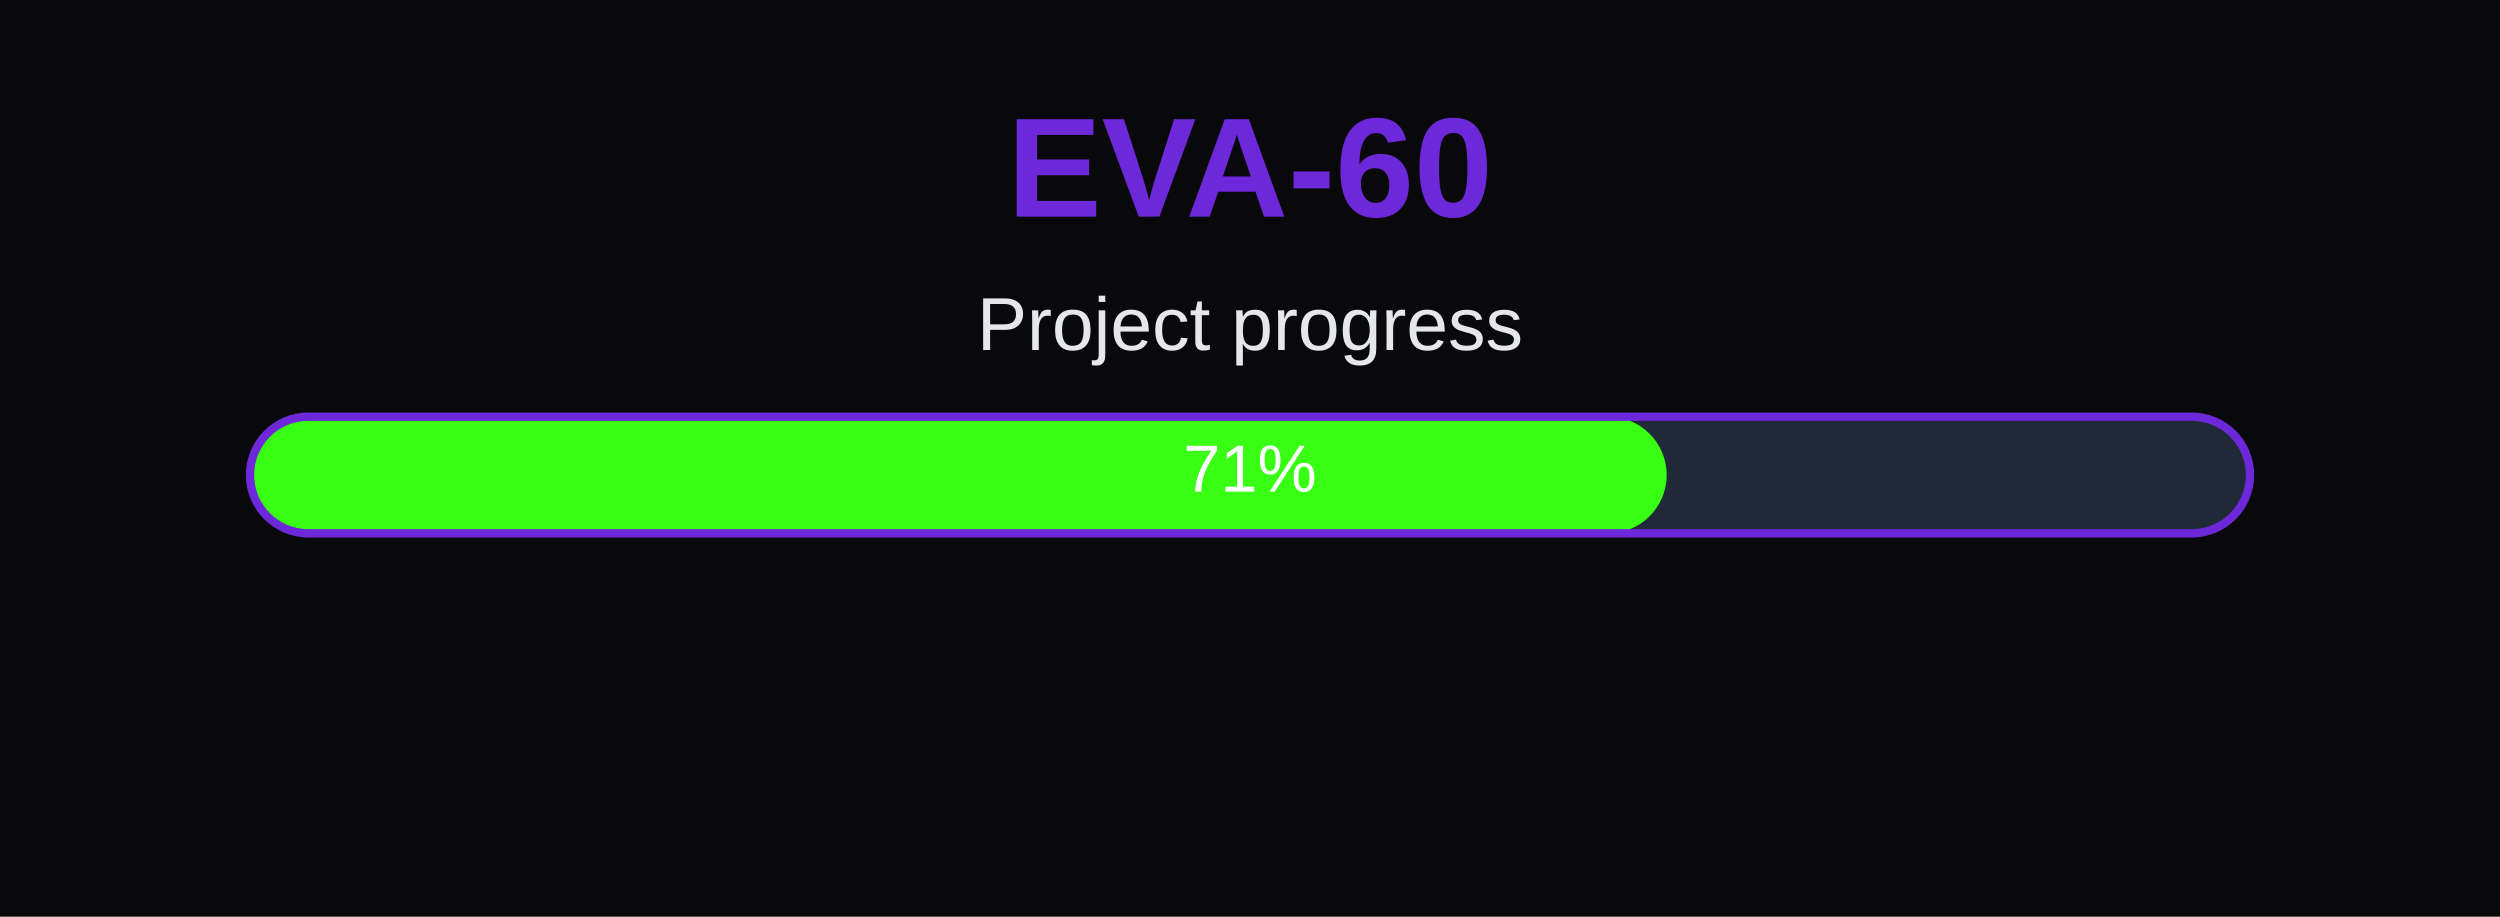
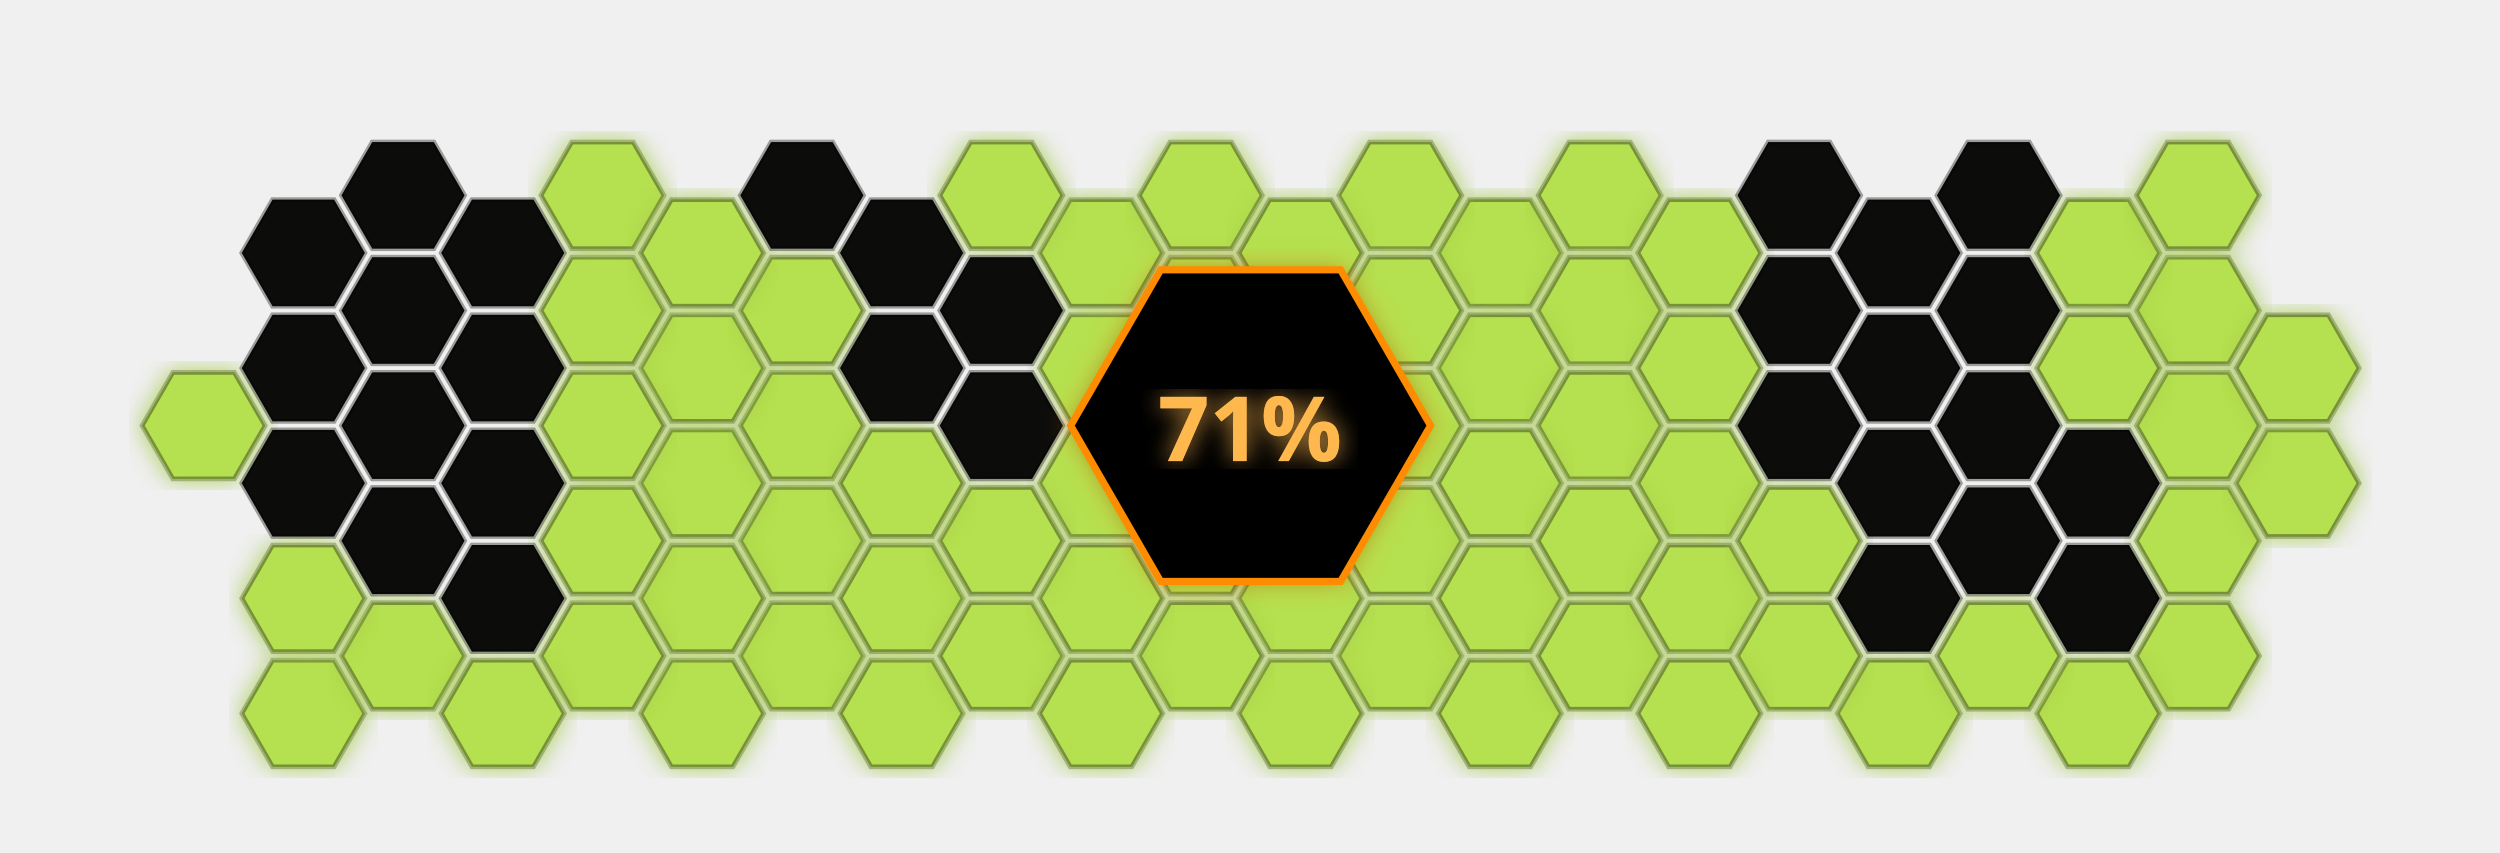
- <svg xmlns="http://www.w3.org/2000/svg" width="600" height="220" viewBox="0 0 600 220">
-   <rect width="600" height="220" fill="#09090B" />
-   <text x="300.0" y="52" text-anchor="middle" font-family="Orbitron, Arial, sans-serif" font-size="34" font-weight="700" fill="#6D28D9">EVA-60</text>
-   <text x="300.0" y="84" text-anchor="middle" font-family="Arial, sans-serif" font-size="18" fill="#E5E7EB">Project progress</text>
-   <rect x="60" y="100" width="480" height="28" rx="14" fill="#1F2937" />
-   <rect x="60" y="100" width="340" height="28" rx="14" fill="#39FF14" />
-   <rect x="60" y="100" width="480" height="28" rx="14" fill="none" stroke="#6D28D9" stroke-width="2" />
-   <text x="300.0" y="118" text-anchor="middle" font-family="Arial, sans-serif" font-size="16" fill="#FFFFFF">71%</text>
+ <svg xmlns="http://www.w3.org/2000/svg" viewBox="0 0 528 180">
+   <style>
+     @font-face {
+       font-family: Orbitron;
+       font-weight: 900;
+       src: url("https://fonts.gstatic.com/s/orbitron/v35/yMJMMIlzdpvBhQQL_SC3X9yhF25-T1nysimBoWgz.woff2") format("woff2");
+     }
+     @keyframes charge {
+       0%, 100% { fill: #0c0c0a; }
+       50%      { fill: #FF8C00; }
+     }
+   </style>
+   <defs>
+     <filter id="g">
+       <feGaussianBlur stdDeviation="2.5" result="blur" />
+       <feMerge>
+         <feMergeNode in="blur" />
+         <feMergeNode in="SourceGraphic" />
+       </feMerge>
+     </filter>
+   </defs>
+   <polygon points="182.36,138.53 175.86,149.79 162.86,149.79 156.36,138.53 162.86,127.27 175.86,127.27" fill="#b5e050" stroke="rgba(0,0,0,0.35)" stroke-width="1" filter="url(#g)" />
+   <polygon points="182.36,114.21 175.86,125.47 162.86,125.47 156.36,114.21 162.86,102.95 175.86,102.95" fill="#b5e050" stroke="rgba(0,0,0,0.35)" stroke-width="1" filter="url(#g)" />
+   <polygon points="203.42,150.69 196.92,161.95 183.92,161.95 177.42,150.69 183.92,139.43 196.92,139.43" fill="#b5e050" stroke="rgba(0,0,0,0.35)" stroke-width="1" filter="url(#g)" />
+   <polygon points="161.30,150.69 154.80,161.95 141.80,161.95 135.30,150.69 141.80,139.43 154.80,139.43" fill="#b5e050" stroke="rgba(0,0,0,0.35)" stroke-width="1" filter="url(#g)" />
+   <polygon points="161.30,126.37 154.80,137.63 141.80,137.63 135.30,126.37 141.80,115.11 154.80,115.11" fill="#b5e050" stroke="rgba(0,0,0,0.35)" stroke-width="1" filter="url(#g)" />
+   <polygon points="308.72,138.53 302.22,149.79 289.22,149.79 282.72,138.53 289.22,127.27 302.22,127.27" fill="#b5e050" stroke="rgba(0,0,0,0.35)" stroke-width="1" filter="url(#g)" />
+   <polygon points="287.66,150.69 281.16,161.95 268.16,161.95 261.66,150.69 268.16,139.43 281.16,139.43" fill="#b5e050" stroke="rgba(0,0,0,0.35)" stroke-width="1" filter="url(#g)" />
+   <polygon points="287.66,126.37 281.16,137.63 268.16,137.63 261.66,126.37 268.16,115.11 281.16,115.11" fill="#b5e050" stroke="rgba(0,0,0,0.35)" stroke-width="1" filter="url(#g)" />
+   <polygon points="161.30,102.05 154.80,113.31 141.80,113.31 135.30,102.05 141.80,90.79 154.80,90.79" fill="#b5e050" stroke="rgba(0,0,0,0.35)" stroke-width="1" filter="url(#g)" />
+   <polygon points="308.72,114.21 302.22,125.47 289.22,125.47 282.72,114.21 289.22,102.95 302.22,102.95" fill="#b5e050" stroke="rgba(0,0,0,0.35)" stroke-width="1" filter="url(#g)" />
+   <polygon points="329.78,53.42 323.28,64.68 310.28,64.68 303.78,53.42 310.28,42.16 323.28,42.16" fill="#b5e050" stroke="rgba(0,0,0,0.35)" stroke-width="1" filter="url(#g)" />
+   <polygon points="350.84,41.26 344.34,52.52 331.34,52.52 324.84,41.26 331.34,30.00 344.34,30.00" fill="#b5e050" stroke="rgba(0,0,0,0.35)" stroke-width="1" filter="url(#g)" />
+   <polygon points="203.42,126.37 196.92,137.63 183.92,137.63 177.42,126.37 183.92,115.11 196.92,115.11" fill="#b5e050" stroke="rgba(0,0,0,0.35)" stroke-width="1" filter="url(#g)" />
+   <polygon points="329.78,150.69 323.28,161.95 310.28,161.95 303.78,150.69 310.28,139.43 323.28,139.43" fill="#b5e050" stroke="rgba(0,0,0,0.35)" stroke-width="1" filter="url(#g)" />
+   <polygon points="182.36,89.89 175.86,101.15 162.86,101.15 156.36,89.89 162.86,78.64 175.86,78.64" fill="#b5e050" stroke="rgba(0,0,0,0.35)" stroke-width="1" filter="url(#g)" />
+   <polygon points="266.60,114.21 260.10,125.47 247.10,125.47 240.60,114.21 247.10,102.95 260.10,102.95" fill="#b5e050" stroke="rgba(0,0,0,0.35)" stroke-width="1" filter="url(#g)" />
+   <polygon points="477.20,138.53 470.70,149.79 457.70,149.79 451.20,138.53 457.70,127.27 470.70,127.27" fill="#b5e050" stroke="rgba(0,0,0,0.35)" stroke-width="1" filter="url(#g)" />
+   <polygon points="350.84,65.58 344.34,76.83 331.34,76.83 324.84,65.58 331.34,54.32 344.34,54.32" fill="#b5e050" stroke="rgba(0,0,0,0.35)" stroke-width="1" filter="url(#g)" />
+   <polygon points="477.20,114.21 470.70,125.47 457.70,125.47 451.20,114.21 457.70,102.95 470.70,102.95" fill="#b5e050" stroke="rgba(0,0,0,0.35)" stroke-width="1" filter="url(#g)" />
+   <polygon points="140.24,138.53 133.74,149.79 120.74,149.79 114.24,138.53 120.74,127.27 133.74,127.27" fill="#b5e050" stroke="rgba(0,0,0,0.35)" stroke-width="1" filter="url(#g)" />
+   <polygon points="224.48,138.53 217.98,149.79 204.98,149.79 198.48,138.53 204.98,127.27 217.98,127.27" fill="#b5e050" stroke="rgba(0,0,0,0.35)" stroke-width="1" filter="url(#g)" />
+   <polygon points="498.26,102.05 491.76,113.31 478.76,113.31 472.26,102.05 478.76,90.79 491.76,90.79" fill="#b5e050" stroke="rgba(0,0,0,0.35)" stroke-width="1" filter="url(#g)" />
+   <polygon points="266.60,138.53 260.10,149.79 247.10,149.79 240.60,138.53 247.10,127.27 260.10,127.27" fill="#b5e050" stroke="rgba(0,0,0,0.35)" stroke-width="1" filter="url(#g)" />
+   <polygon points="477.20,89.89 470.70,101.15 457.70,101.15 451.20,89.89 457.70,78.64 470.70,78.64" fill="#b5e050" stroke="rgba(0,0,0,0.35)" stroke-width="1" filter="url(#g)" />
+   <polygon points="329.78,77.74 323.28,88.99 310.28,88.99 303.78,77.74 310.28,66.48 323.28,66.48" fill="#b5e050" stroke="rgba(0,0,0,0.35)" stroke-width="1" filter="url(#g)" />
+   <polygon points="77.06,150.69 70.56,161.95 57.56,161.95 51.06,150.69 57.56,139.43 70.56,139.43" fill="#b5e050" stroke="rgba(0,0,0,0.35)" stroke-width="1" filter="url(#g)" />
+   <polygon points="140.24,114.21 133.74,125.47 120.74,125.47 114.24,114.21 120.74,102.95 133.74,102.95" fill="#b5e050" stroke="rgba(0,0,0,0.35)" stroke-width="1" filter="url(#g)" />
+   <polygon points="161.30,77.74 154.80,88.99 141.80,88.99 135.30,77.74 141.80,66.48 154.80,66.48" fill="#b5e050" stroke="rgba(0,0,0,0.35)" stroke-width="1" filter="url(#g)" />
+   <polygon points="308.72,89.89 302.22,101.15 289.22,101.15 282.72,89.89 289.22,78.64 302.22,78.64" fill="#b5e050" stroke="rgba(0,0,0,0.35)" stroke-width="1" filter="url(#g)" />
+   <polygon points="329.78,126.37 323.28,137.63 310.28,137.63 303.78,126.37 310.28,115.11 323.28,115.11" fill="#b5e050" stroke="rgba(0,0,0,0.35)" stroke-width="1" filter="url(#g)" />
+   <polygon points="266.60,65.58 260.10,76.83 247.10,76.83 240.60,65.58 247.10,54.32 260.10,54.32" fill="#b5e050" stroke="rgba(0,0,0,0.35)" stroke-width="1" filter="url(#g)" />
+   <polygon points="477.20,65.58 470.70,76.83 457.70,76.83 451.20,65.58 457.70,54.32 470.70,54.32" fill="#b5e050" stroke="rgba(0,0,0,0.35)" stroke-width="1" filter="url(#g)" />
+   <polygon points="308.72,41.26 302.22,52.52 289.22,52.52 282.72,41.26 289.22,30.00 302.22,30.00" fill="#b5e050" stroke="rgba(0,0,0,0.35)" stroke-width="1" filter="url(#g)" />
+   <polygon points="140.24,89.89 133.74,101.15 120.74,101.15 114.24,89.89 120.74,78.64 133.74,78.64" fill="#b5e050" stroke="rgba(0,0,0,0.35)" stroke-width="1" filter="url(#g)" />
+   <polygon points="350.84,89.89 344.34,101.15 331.34,101.15 324.84,89.89 331.34,78.64 344.34,78.64" fill="#b5e050" stroke="rgba(0,0,0,0.35)" stroke-width="1" filter="url(#g)" />
+   <polygon points="329.78,102.05 323.28,113.31 310.28,113.31 303.78,102.05 310.28,90.79 323.28,90.79" fill="#b5e050" stroke="rgba(0,0,0,0.35)" stroke-width="1" filter="url(#g)" />
+   <polygon points="245.54,77.74 239.04,88.99 226.04,88.99 219.54,77.74 226.04,66.48 239.04,66.48" fill="#b5e050" stroke="rgba(0,0,0,0.35)" stroke-width="1" filter="url(#g)" />
+   <polygon points="371.90,102.05 365.40,113.31 352.40,113.31 345.90,102.05 352.40,90.79 365.40,90.79" fill="#b5e050" stroke="rgba(0,0,0,0.35)" stroke-width="1" filter="url(#g)" />
+   <polygon points="140.24,65.58 133.74,76.83 120.74,76.83 114.24,65.58 120.74,54.32 133.74,54.32" fill="#b5e050" stroke="rgba(0,0,0,0.35)" stroke-width="1" filter="url(#g)" />
+   <polygon points="245.54,102.05 239.04,113.31 226.04,113.31 219.54,102.05 226.04,90.79 239.04,90.79" fill="#b5e050" stroke="rgba(0,0,0,0.35)" stroke-width="1" filter="url(#g)" />
+   <polygon points="414.02,150.69 407.52,161.95 394.52,161.95 388.02,150.69 394.52,139.43 407.52,139.43" fill="#b5e050" stroke="rgba(0,0,0,0.35)" stroke-width="1" filter="url(#g)" />
+   <polygon points="308.72,65.58 302.22,76.83 289.22,76.83 282.72,65.58 289.22,54.32 302.22,54.32" fill="#b5e050" stroke="rgba(0,0,0,0.35)" stroke-width="1" filter="url(#g)" />
+   <polygon points="371.90,77.74 365.40,88.99 352.40,88.99 345.90,77.74 352.40,66.48 365.40,66.48" fill="#b5e050" stroke="rgba(0,0,0,0.35)" stroke-width="1" filter="url(#g)" />
+   <polygon points="98.12,138.53 91.62,149.79 78.62,149.79 72.12,138.53 78.62,127.27 91.62,127.27" fill="#b5e050" stroke="rgba(0,0,0,0.35)" stroke-width="1" filter="url(#g)" />
+   <polygon points="245.54,53.42 239.04,64.68 226.04,64.68 219.54,53.42 226.04,42.16 239.04,42.16" fill="#b5e050" stroke="rgba(0,0,0,0.35)" stroke-width="1" filter="url(#g)" />
+   <polygon points="456.14,53.42 449.64,64.68 436.64,64.68 430.14,53.42 436.64,42.16 449.64,42.16" fill="#b5e050" stroke="rgba(0,0,0,0.35)" stroke-width="1" filter="url(#g)" />
+   <polygon points="456.14,150.69 449.64,161.95 436.64,161.95 430.14,150.69 436.64,139.43 449.64,139.43" fill="#b5e050" stroke="rgba(0,0,0,0.35)" stroke-width="1" filter="url(#g)" />
+   <polygon points="477.20,41.26 470.70,52.52 457.70,52.52 451.20,41.26 457.70,30.00 470.70,30.00" fill="#b5e050" stroke="rgba(0,0,0,0.35)" stroke-width="1" filter="url(#g)" />
+   <polygon points="245.54,126.37 239.04,137.63 226.04,137.63 219.54,126.37 226.04,115.11 239.04,115.11" fill="#b5e050" stroke="rgba(0,0,0,0.35)" stroke-width="1" filter="url(#g)" />
+   <polygon points="245.54,150.69 239.04,161.95 226.04,161.95 219.54,150.69 226.04,139.43 239.04,139.43" fill="#b5e050" stroke="rgba(0,0,0,0.35)" stroke-width="1" filter="url(#g)" />
+   <polygon points="350.84,138.53 344.34,149.79 331.34,149.79 324.84,138.53 331.34,127.27 344.34,127.27" fill="#b5e050" stroke="rgba(0,0,0,0.35)" stroke-width="1" filter="url(#g)" />
+   <polygon points="350.84,114.21 344.34,125.47 331.34,125.47 324.84,114.21 331.34,102.95 344.34,102.95" fill="#b5e050" stroke="rgba(0,0,0,0.35)" stroke-width="1" filter="url(#g)" />
+   <polygon points="371.90,126.37 365.40,137.63 352.40,137.63 345.90,126.37 352.40,115.11 365.40,115.11" fill="#b5e050" stroke="rgba(0,0,0,0.35)" stroke-width="1" filter="url(#g)" />
+   <polygon points="224.48,114.21 217.98,125.47 204.98,125.47 198.48,114.21 204.98,102.95 217.98,102.95" fill="#b5e050" stroke="rgba(0,0,0,0.35)" stroke-width="1" filter="url(#g)" />
+   <polygon points="203.42,102.05 196.92,113.31 183.92,113.31 177.42,102.05 183.92,90.79 196.92,90.79" fill="#b5e050" stroke="rgba(0,0,0,0.35)" stroke-width="1" filter="url(#g)" />
+   <polygon points="392.96,138.53 386.46,149.79 373.46,149.79 366.96,138.53 373.46,127.27 386.46,127.27" fill="#b5e050" stroke="rgba(0,0,0,0.35)" stroke-width="1" filter="url(#g)" />
+   <polygon points="435.08,138.53 428.58,149.79 415.58,149.79 409.08,138.53 415.58,127.27 428.58,127.27" fill="#b5e050" stroke="rgba(0,0,0,0.35)" stroke-width="1" filter="url(#g)" />
+   <polygon points="119.18,150.69 112.68,161.95 99.68,161.95 93.18,150.69 99.68,139.43 112.68,139.43" fill="#b5e050" stroke="rgba(0,0,0,0.35)" stroke-width="1" filter="url(#g)" />
+   <polygon points="224.48,41.26 217.98,52.52 204.98,52.52 198.48,41.26 204.98,30.00 217.98,30.00" fill="#b5e050" stroke="rgba(0,0,0,0.35)" stroke-width="1" filter="url(#g)" />
+   <polygon points="371.90,53.42 365.40,64.68 352.40,64.68 345.90,53.42 352.40,42.16 365.40,42.16" fill="#b5e050" stroke="rgba(0,0,0,0.35)" stroke-width="1" filter="url(#g)" />
+   <polygon points="182.36,65.58 175.86,76.83 162.86,76.83 156.36,65.58 162.86,54.32 175.86,54.32" fill="#b5e050" stroke="rgba(0,0,0,0.35)" stroke-width="1" filter="url(#g)" />
+   <polygon points="140.24,41.26 133.74,52.52 120.74,52.52 114.24,41.26 120.74,30.00 133.74,30.00" fill="#b5e050" stroke="rgba(0,0,0,0.35)" stroke-width="1" filter="url(#g)" />
+   <polygon points="392.96,114.21 386.46,125.47 373.46,125.47 366.96,114.21 373.46,102.95 386.46,102.95" fill="#b5e050" stroke="rgba(0,0,0,0.35)" stroke-width="1" filter="url(#g)" />
+   <polygon points="56.00,89.89 49.50,101.15 36.50,101.15 30.00,89.89 36.50,78.64 49.50,78.64" fill="#b5e050" stroke="rgba(0,0,0,0.35)" stroke-width="1" filter="url(#g)" />
+   <polygon points="266.60,41.26 260.10,52.52 247.10,52.52 240.60,41.26 247.10,30.00 260.10,30.00" fill="#b5e050" stroke="rgba(0,0,0,0.35)" stroke-width="1" filter="url(#g)" />
+   <polygon points="498.26,77.74 491.76,88.99 478.76,88.99 472.26,77.74 478.76,66.48 491.76,66.48" fill="#b5e050" stroke="rgba(0,0,0,0.35)" stroke-width="1" filter="url(#g)" />
+   <polygon points="287.66,53.42 281.16,64.68 268.16,64.68 261.66,53.42 268.16,42.16 281.16,42.16" fill="#b5e050" stroke="rgba(0,0,0,0.35)" stroke-width="1" filter="url(#g)" />
+   <polygon points="371.90,150.69 365.40,161.95 352.40,161.95 345.90,150.69 352.40,139.43 365.40,139.43" fill="#b5e050" stroke="rgba(0,0,0,0.35)" stroke-width="1" filter="url(#g)" />
+   <polygon points="161.30,53.42 154.80,64.68 141.80,64.68 135.30,53.42 141.80,42.16 154.80,42.16" fill="#b5e050" stroke="rgba(0,0,0,0.35)" stroke-width="1" filter="url(#g)" />
+   <polygon points="456.14,77.74 449.64,88.99 436.64,88.99 430.14,77.74 436.64,66.48 449.64,66.48" fill="#b5e050" stroke="rgba(0,0,0,0.35)" stroke-width="1" filter="url(#g)" />
+   <polygon points="77.06,126.37 70.56,137.63 57.56,137.63 51.06,126.37 57.56,115.11 70.56,115.11" fill="#b5e050" stroke="rgba(0,0,0,0.35)" stroke-width="1" filter="url(#g)" />
+   <polygon points="224.48,65.58 217.98,76.83 204.98,76.83 198.48,65.58 204.98,54.32 217.98,54.32" fill="#0c0c0a" stroke="rgba(0,0,0,0.35)" stroke-width="1" style="animation: charge 5.0s ease-in-out infinite; animation-delay: 0.000s;" />
+   <polygon points="224.48,89.89 217.98,101.15 204.98,101.15 198.48,89.89 204.98,78.64 217.98,78.64" fill="#0c0c0a" stroke="rgba(0,0,0,0.35)" stroke-width="1" style="animation: charge 5.0s ease-in-out infinite; animation-delay: 0.333s;" />
+   <polygon points="456.14,126.37 449.64,137.63 436.64,137.63 430.14,126.37 436.64,115.11 449.64,115.11" fill="#0c0c0a" stroke="rgba(0,0,0,0.35)" stroke-width="1" style="animation: charge 5.0s ease-in-out infinite; animation-delay: 0.667s;" />
+   <polygon points="203.42,53.42 196.92,64.68 183.92,64.68 177.42,53.42 183.92,42.16 196.92,42.16" fill="#0c0c0a" stroke="rgba(0,0,0,0.35)" stroke-width="1" style="animation: charge 5.0s ease-in-out infinite; animation-delay: 1.000s;" />
+   <polygon points="456.14,102.05 449.64,113.31 436.64,113.31 430.14,102.05 436.64,90.79 449.64,90.79" fill="#0c0c0a" stroke="rgba(0,0,0,0.35)" stroke-width="1" style="animation: charge 5.0s ease-in-out infinite; animation-delay: 1.333s;" />
+   <polygon points="203.42,77.74 196.92,88.99 183.92,88.99 177.42,77.74 183.92,66.48 196.92,66.48" fill="#0c0c0a" stroke="rgba(0,0,0,0.35)" stroke-width="1" style="animation: charge 5.0s ease-in-out infinite; animation-delay: 1.667s;" />
+   <polygon points="392.96,89.89 386.46,101.15 373.46,101.15 366.96,89.89 373.46,78.64 386.46,78.64" fill="#0c0c0a" stroke="rgba(0,0,0,0.35)" stroke-width="1" style="animation: charge 5.0s ease-in-out infinite; animation-delay: 2.000s;" />
+   <polygon points="182.36,41.26 175.86,52.52 162.86,52.52 156.36,41.26 162.86,30.00 175.86,30.00" fill="#0c0c0a" stroke="rgba(0,0,0,0.35)" stroke-width="1" style="animation: charge 5.0s ease-in-out infinite; animation-delay: 2.333s;" />
+   <polygon points="414.02,126.37 407.52,137.63 394.52,137.63 388.02,126.37 394.52,115.11 407.52,115.11" fill="#0c0c0a" stroke="rgba(0,0,0,0.35)" stroke-width="1" style="animation: charge 5.0s ease-in-out infinite; animation-delay: 2.667s;" />
+   <polygon points="119.18,53.42 112.68,64.68 99.68,64.68 93.18,53.42 99.68,42.16 112.68,42.16" fill="#0c0c0a" stroke="rgba(0,0,0,0.35)" stroke-width="1" style="animation: charge 5.0s ease-in-out infinite; animation-delay: 3.000s;" />
+   <polygon points="119.18,126.37 112.68,137.63 99.68,137.63 93.18,126.37 99.68,115.11 112.68,115.11" fill="#0c0c0a" stroke="rgba(0,0,0,0.35)" stroke-width="1" style="animation: charge 5.0s ease-in-out infinite; animation-delay: 3.333s;" />
+   <polygon points="435.08,41.26 428.58,52.52 415.58,52.52 409.08,41.26 415.58,30.00 428.58,30.00" fill="#0c0c0a" stroke="rgba(0,0,0,0.35)" stroke-width="1" style="animation: charge 5.0s ease-in-out infinite; animation-delay: 3.667s;" />
+   <polygon points="435.08,114.21 428.58,125.47 415.58,125.47 409.08,114.21 415.58,102.95 428.58,102.95" fill="#0c0c0a" stroke="rgba(0,0,0,0.35)" stroke-width="1" style="animation: charge 5.0s ease-in-out infinite; animation-delay: 4.000s;" />
+   <polygon points="98.12,114.21 91.62,125.47 78.62,125.47 72.12,114.21 78.62,102.95 91.62,102.95" fill="#0c0c0a" stroke="rgba(0,0,0,0.35)" stroke-width="1" style="animation: charge 5.0s ease-in-out infinite; animation-delay: 4.333s;" />
+   <polygon points="119.18,77.74 112.68,88.99 99.68,88.99 93.18,77.74 99.68,66.48 112.68,66.48" fill="#0c0c0a" stroke="rgba(0,0,0,0.35)" stroke-width="1" style="animation: charge 5.0s ease-in-out infinite; animation-delay: 4.667s;" />
+   <polygon points="119.18,102.05 112.68,113.31 99.68,113.31 93.18,102.05 99.68,90.79 112.68,90.79" fill="#0c0c0a" stroke="rgba(0,0,0,0.35)" stroke-width="1" />
+   <polygon points="392.96,65.58 386.46,76.83 373.46,76.83 366.96,65.58 373.46,54.32 386.46,54.32" fill="#0c0c0a" stroke="rgba(0,0,0,0.35)" stroke-width="1" />
+   <polygon points="77.06,102.05 70.56,113.31 57.56,113.31 51.06,102.05 57.56,90.79 70.56,90.79" fill="#0c0c0a" stroke="rgba(0,0,0,0.35)" stroke-width="1" />
+   <polygon points="392.96,41.26 386.46,52.52 373.46,52.52 366.96,41.26 373.46,30.00 386.46,30.00" fill="#0c0c0a" stroke="rgba(0,0,0,0.35)" stroke-width="1" />
+   <polygon points="414.02,102.05 407.52,113.31 394.52,113.31 388.02,102.05 394.52,90.79 407.52,90.79" fill="#0c0c0a" stroke="rgba(0,0,0,0.35)" stroke-width="1" />
+   <polygon points="435.08,65.58 428.58,76.83 415.58,76.83 409.08,65.58 415.58,54.32 428.58,54.32" fill="#0c0c0a" stroke="rgba(0,0,0,0.35)" stroke-width="1" />
+   <polygon points="435.08,89.89 428.58,101.15 415.58,101.15 409.08,89.89 415.58,78.64 428.58,78.64" fill="#0c0c0a" stroke="rgba(0,0,0,0.35)" stroke-width="1" />
+   <polygon points="414.02,53.42 407.52,64.68 394.52,64.68 388.02,53.42 394.52,42.16 407.52,42.16" fill="#0c0c0a" stroke="rgba(0,0,0,0.35)" stroke-width="1" />
+   <polygon points="98.12,41.26 91.62,52.52 78.62,52.52 72.12,41.26 78.62,30.00 91.62,30.00" fill="#0c0c0a" stroke="rgba(0,0,0,0.35)" stroke-width="1" />
+   <polygon points="98.12,89.89 91.62,101.15 78.62,101.15 72.12,89.89 78.62,78.64 91.62,78.64" fill="#0c0c0a" stroke="rgba(0,0,0,0.35)" stroke-width="1" />
+   <polygon points="414.02,77.74 407.52,88.99 394.52,88.99 388.02,77.74 394.52,66.48 407.52,66.48" fill="#0c0c0a" stroke="rgba(0,0,0,0.35)" stroke-width="1" />
+   <polygon points="77.06,77.74 70.56,88.99 57.56,88.99 51.06,77.74 57.56,66.48 70.56,66.48" fill="#0c0c0a" stroke="rgba(0,0,0,0.35)" stroke-width="1" />
+   <polygon points="77.06,53.42 70.56,64.68 57.56,64.68 51.06,53.42 57.56,42.16 70.56,42.16" fill="#0c0c0a" stroke="rgba(0,0,0,0.35)" stroke-width="1" />
+   <polygon points="98.12,65.58 91.62,76.83 78.62,76.83 72.12,65.58 78.62,54.32 91.62,54.32" fill="#0c0c0a" stroke="rgba(0,0,0,0.35)" stroke-width="1" />
+   <polygon points="302.13,89.89 283.13,122.80 245.13,122.80 226.13,89.89 245.13,56.99 283.13,56.99" fill="#000000" stroke="#FF8C00" stroke-width="1.5" />
+   <polygon points="302.13,89.89 283.13,122.80 245.13,122.80 226.13,89.89 245.13,56.99 283.13,56.99" fill="#000000" stroke="#FF8C00" stroke-width="1.5" filter="url(#g)" opacity="0.5" />
+   <text x="264" y="90" text-anchor="middle" dominant-baseline="central" fill="#ffb84d" font-size="19" font-family="'Orbitron','Arial Black',sans-serif" font-weight="900" filter="url(#g)" opacity="0.8">71%</text>
+   <text x="264" y="90" text-anchor="middle" dominant-baseline="central" fill="#ffb84d" font-size="19" font-family="'Orbitron','Arial Black',sans-serif" font-weight="900">71%</text>
</svg>
